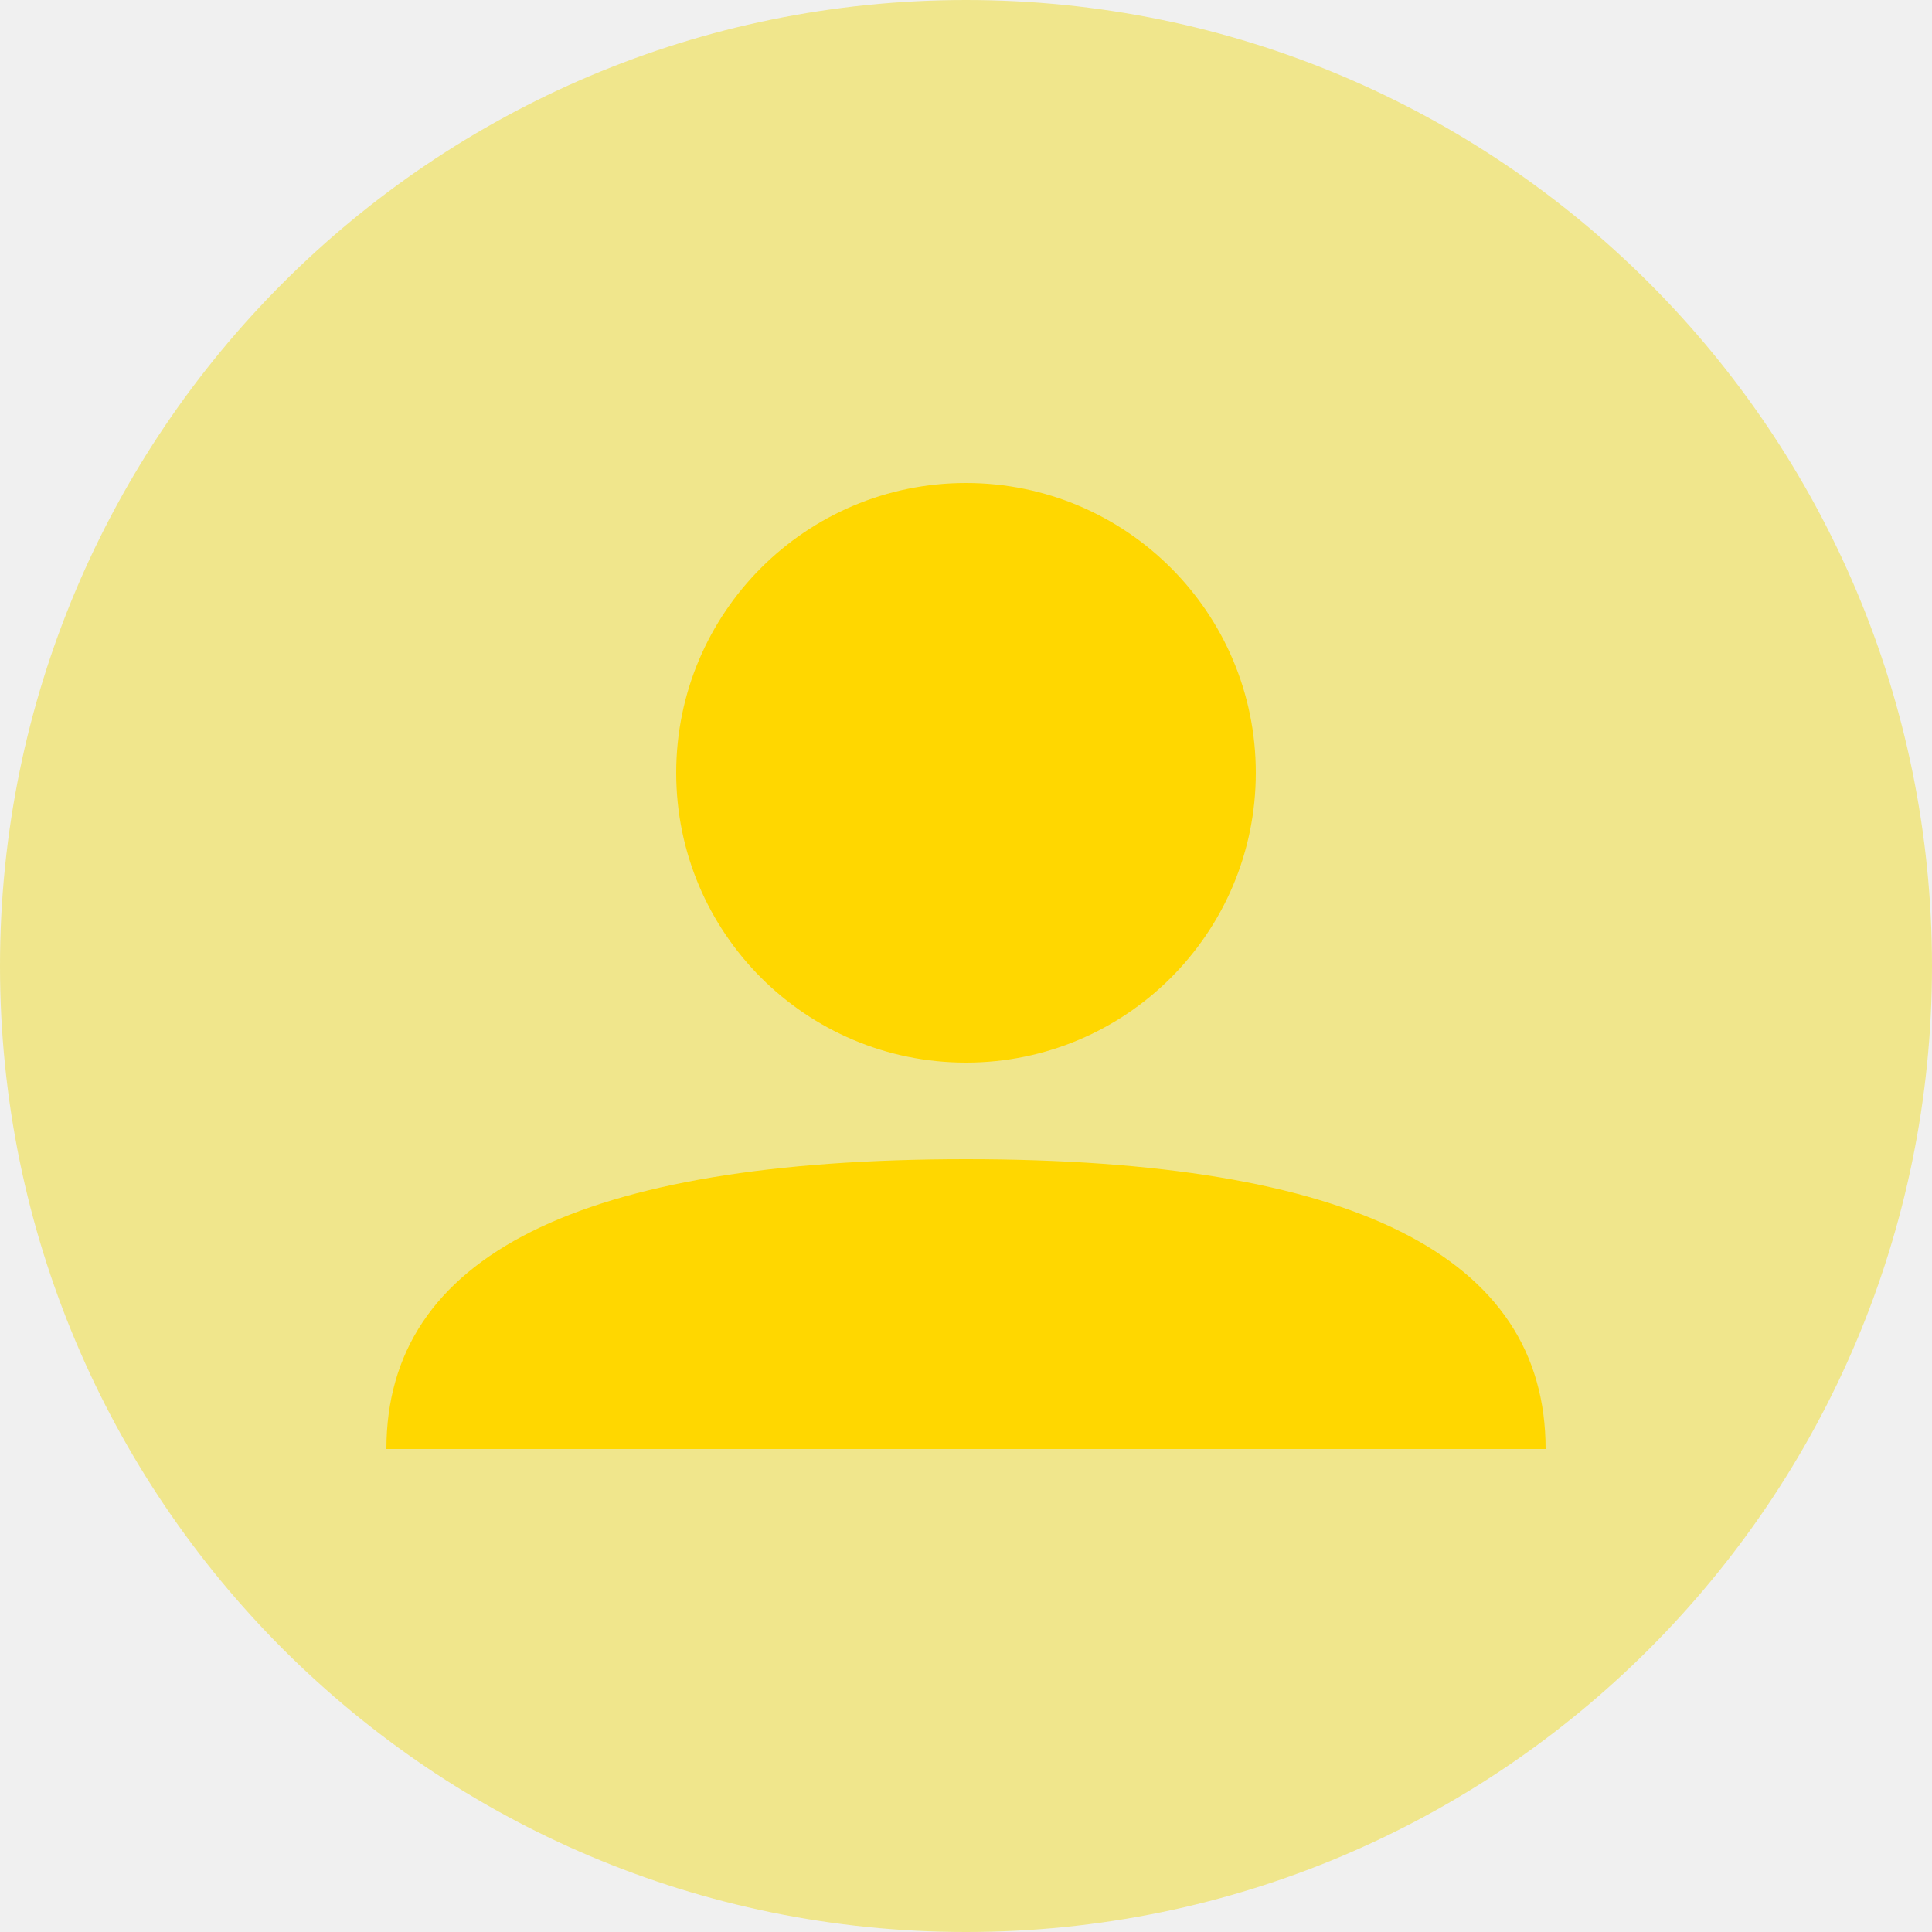
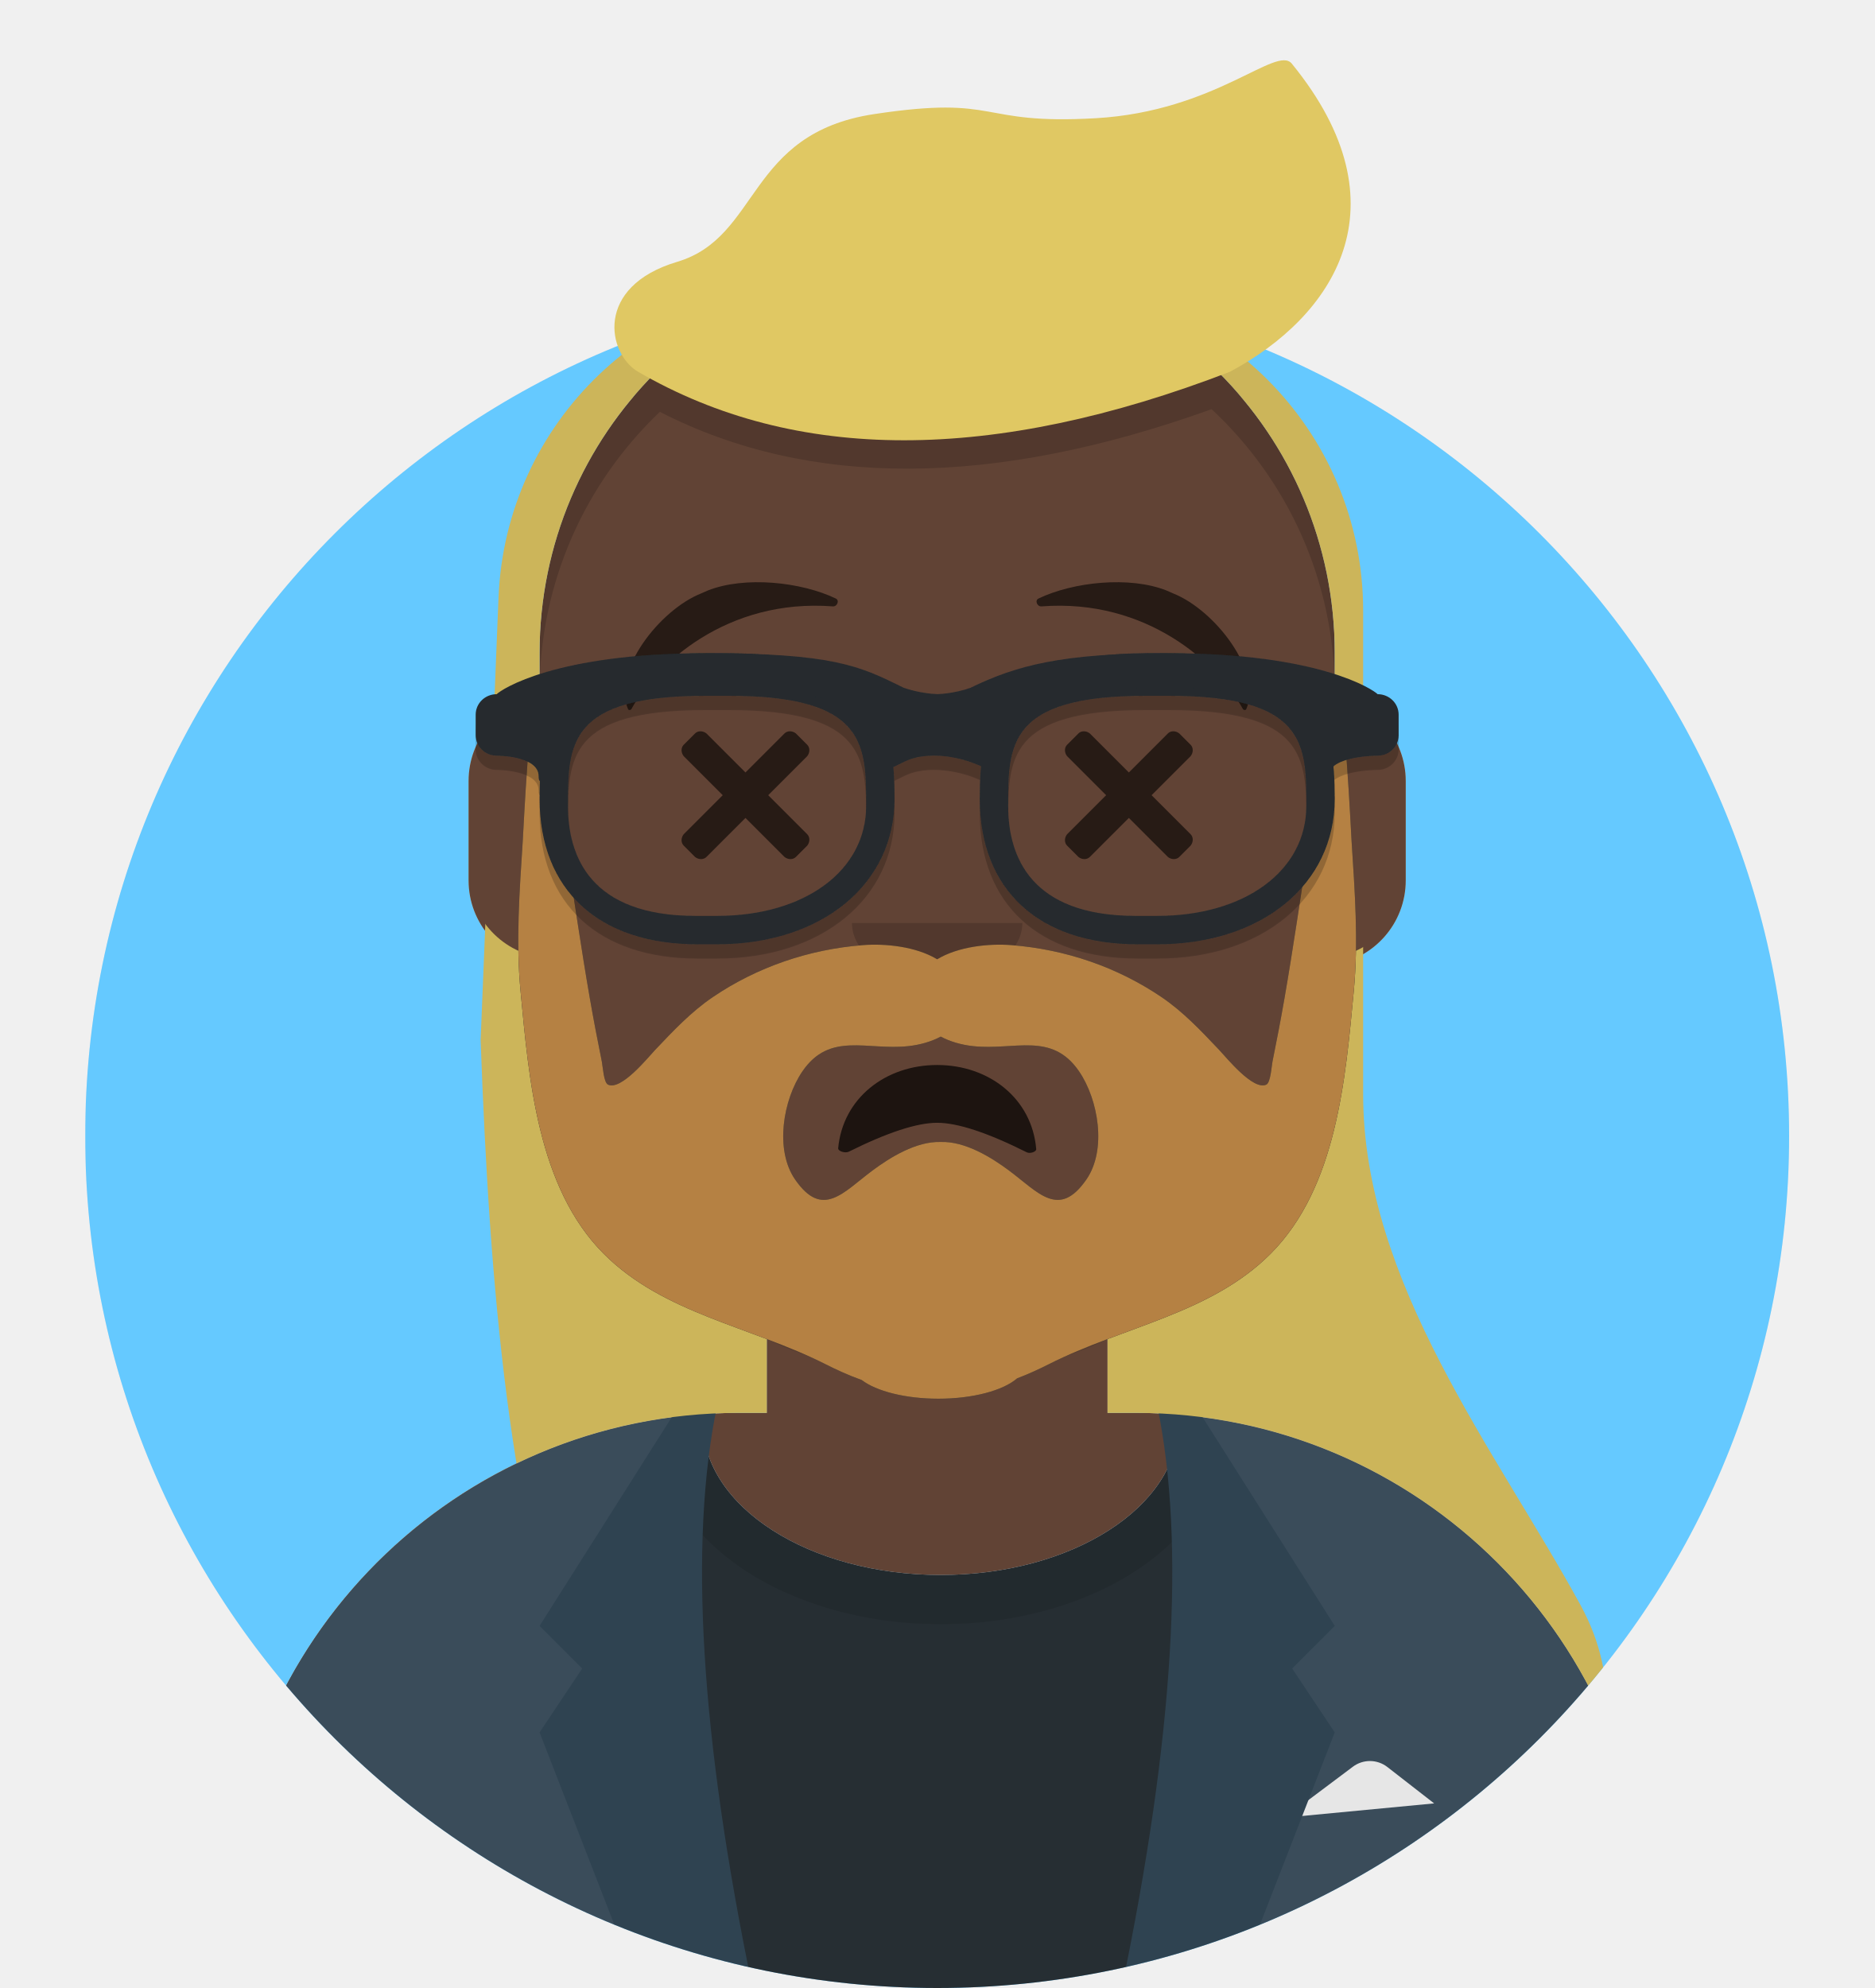
- <svg xmlns="http://www.w3.org/2000/svg" viewBox="0 0 100 100">
-   <circle cx="50" cy="50" r="50" fill="#F0E68C" />
-   <circle cx="50" cy="40" r="15" fill="#FFD700" />
-   <path d="M 20 75 Q 20 60 50 60 Q 80 60 80 75" fill="#FFD700" />
+ <svg xmlns="http://www.w3.org/2000/svg" xmlns:xlink="http://www.w3.org/1999/xlink" width="264px" height="280px" viewBox="0 0 264 280" version="1.1">
+   <defs>
+     <circle id="react-path-1" cx="120" cy="120" r="120" />
+     <path d="M12,160 C12,226.274 65.726,280 132,280 C198.274,280 252,226.274 252,160 L264,160 L264,-1.42108547e-14 L-3.19744231e-14,-1.42108547e-14 L-3.19744231e-14,160 L12,160 Z" id="react-path-2" />
+     <path d="M124,144.611 L124,163 L128,163 L128,163 C167.765,163 200,195.235 200,235 L200,244 L0,244 L0,235 C-4.86974701e-15,195.235 32.235,163 72,163 L72,163 L76,163 L76,144.611 C58.763,136.422 46.372,119.687 44.305,99.881 C38.48,99.058 34,94.052 34,88 L34,74 C34,68.054 38.325,63.118 44,62.166 L44,56 L44,56 C44,25.072 69.072,5.68137151e-15 100,0 L100,0 L100,0 C130.928,-5.68137151e-15 156,25.072 156,56 L156,62.166 C161.675,63.118 166,68.054 166,74 L166,88 C166,94.052 161.52,99.058 155.695,99.881 C153.628,119.687 141.237,136.422 124,144.611 Z" id="react-path-3" />
+   </defs>
+   <g id="Avataaar" stroke="none" stroke-width="1" fill="none" fill-rule="evenodd">
+     <g transform="translate(-825, -1100)" id="Avataaar/Circle">
+       <g transform="translate(825, 1100)">
+         <g id="Circle" stroke-width="1" fill-rule="evenodd" transform="translate(12, 40)">
+           <mask id="react-mask-4" fill="white">
+             <use xlink:href="#react-path-1" />
+           </mask>
+           <use id="Circle-Background" fill="#E6E6E6" xlink:href="#react-path-1" />
+           <g id="Color/Palette/Blue-01" mask="url(#react-mask-4)" fill="#65C9FF">
+             <rect id="🖍Color" x="0" y="0" width="240" height="240" />
+           </g>
+         </g>
+         <mask id="react-mask-5" fill="white">
+           <use xlink:href="#react-path-2" />
+         </mask>
+         <g id="Mask" />
+         <g id="Avataaar" stroke-width="1" fill-rule="evenodd" mask="url(#react-mask-5)">
+           <g id="Body" transform="translate(32, 36)">
+             <mask id="react-mask-6" fill="white">
+               <use xlink:href="#react-path-3" />
+             </mask>
+             <use fill="#D0C6AC" xlink:href="#react-path-3" />
+             <g id="Skin/👶🏽-03-Brown" mask="url(#react-mask-6)" fill="#614335">
+               <g transform="translate(0, 0)" id="Color">
+                 <rect x="0" y="0" width="264" height="280" />
+               </g>
+             </g>
+             <path d="M156,79 L156,102 C156,132.928 130.928,158 100,158 C69.072,158 44,132.928 44,102 L44,79 L44,94 C44,124.928 69.072,150 100,150 C130.928,150 156,124.928 156,94 L156,79 Z" id="Neck-Shadow" fill-opacity="0.1" fill="#000000" mask="url(#react-mask-6)" />
+           </g>
+           <g id="Clothing/Blazer-+-Shirt" transform="translate(0, 170)">
+             <defs>
+               <path d="M133.96,0.295 C170.936,3.325 200,34.294 200,72.052 L200,81 L0,81 L0,72.052 C1.22536245e-14,33.953 29.592,2.765 67.045,0.22 C67.015,0.593 67,0.969 67,1.348 C67,13.211 81.998,22.828 100.5,22.828 C119.002,22.828 134,13.211 134,1.348 C134,0.995 133.987,0.644 133.96,0.295 Z" id="react-path-93" />
+             </defs>
+             <g id="Shirt" transform="translate(32, 29)">
+               <mask id="react-mask-94" fill="white">
+                 <use xlink:href="#react-path-93" />
+               </mask>
+               <use id="Clothes" fill="#E6E6E6" xlink:href="#react-path-93" />
+               <g id="Color/Palette/Black" mask="url(#react-mask-94)" fill="#262E33">
+                 <g transform="translate(-32, -29)" id="🖍Color">
+                   <rect x="0" y="0" width="264" height="110" />
+                 </g>
+               </g>
+               <g id="Shadowy" opacity="0.6" mask="url(#react-mask-94)" fill-opacity="0.16" fill="#000000">
+                 <g transform="translate(60, -25)" id="Hola-👋🏼">
+                   <ellipse cx="40.5" cy="27.848" rx="39.635" ry="26.914" />
+                 </g>
+               </g>
+             </g>
+             <g id="Blazer" transform="translate(32, 28)">
+               <path d="M68.785,1.122 C30.512,2.804 -1.89486556e-14,34.365 -1.42108547e-14,73.052 L0,73.052 L0,82 L69.362,82 C65.961,69.92 64,55.709 64,40.5 C64,26.173 65.74,12.731 68.785,1.122 Z M131.638,82 L200,82 L200,73.052 C200,34.707 170.025,3.363 132.229,1.174 C135.265,12.771 137,26.194 137,40.5 C137,55.709 135.039,69.92 131.638,82 Z" id="Saco" fill="#3A4C5A" />
+               <path d="M149,58 L158.556,50.833 L158.556,50.833 C159.999,49.751 161.988,49.768 163.412,50.876 L170,56 L149,58 Z" id="Pocket-hanky" fill="#E6E6E6" />
+               <path d="M69,1.13686838e-13 C65,19.333 66.667,46.667 74,82 L58,82 L44,46 L50,37 L44,31 L63,1 C65.028,0.369 67.028,0.036 69,1.13686838e-13 Z" id="Wing" fill="#2F4351" />
+               <path d="M151,1.13686838e-13 C147,19.333 148.667,46.667 156,82 L140,82 L126,46 L132,37 L126,31 L145,1 C147.028,0.369 149.028,0.036 151,1.13686838e-13 Z" id="Wing" fill="#2F4351" transform="translate(141, 41) scale(-1, 1) translate(-141, -41) " />
+             </g>
+           </g>
+           <g id="Face" transform="translate(76, 82)" fill="#000000">
+             <g id="Mouth/Sad" transform="translate(2, 52)" fill-opacity="0.7" fill="#000000">
+               <path d="M40.058,16.654 C40.708,23.683 46.702,28.377 54,28.377 C61.342,28.377 67.363,23.627 67.953,16.529 C67.984,16.151 67.077,15.853 66.629,16.077 C61.09,18.85 56.881,20.237 54,20.237 C51.156,20.237 47.007,18.88 41.554,16.168 C41.047,15.916 40.02,16.236 40.058,16.654 Z" id="Mouth" transform="translate(54.00536, 22.18841) scale(1, -1) translate(-54.00536, -22.18841) " />
+             </g>
+             <g id="Nose/Default" transform="translate(28, 40)" fill-opacity="0.16">
+               <path d="M16,8 C16,12.418 21.373,16 28,16 L28,16 C34.627,16 40,12.418 40,8" id="Nose" />
+             </g>
+             <g id="Eyes/X-Dizzy-😵" transform="translate(0, 8)" fill-opacity="0.6" fill-rule="nonzero">
+               <path d="M29,25.2 L34.5,30.7 C35,31.1 35.7,31.1 36.1,30.7 L37.7,29.1 C38.1,28.6 38.1,27.9 37.7,27.5 L32.2,22 L37.7,16.5 C38.1,16 38.1,15.3 37.7,14.9 L36.1,13.3 C35.6,12.9 34.9,12.9 34.5,13.3 L29,18.8 L23.5,13.3 C23,12.9 22.3,12.9 21.9,13.3 L20.3,14.9 C19.9,15.3 19.9,16 20.3,16.5 L25.8,22 L20.3,27.5 C19.9,28 19.9,28.7 20.3,29.1 L21.9,30.7 C22.4,31.1 23.1,31.1 23.5,30.7 L29,25.2 Z" id="Eye" />
+               <path d="M83,25.2 L88.5,30.7 C89,31.1 89.7,31.1 90.1,30.7 L91.7,29.1 C92.1,28.6 92.1,27.9 91.7,27.5 L86.2,22 L91.7,16.5 C92.1,16 92.1,15.3 91.7,14.9 L90.1,13.3 C89.6,12.9 88.9,12.9 88.5,13.3 L83,18.8 L77.5,13.3 C77,12.9 76.3,12.9 75.9,13.3 L74.3,14.9 C73.9,15.3 73.9,16 74.3,16.5 L79.8,22 L74.3,27.5 C73.9,28 73.9,28.7 74.3,29.1 L75.9,30.7 C76.4,31.1 77.1,31.1 77.5,30.7 L83,25.2 Z" id="Eye" />
+             </g>
+             <g id="Eyebrow/Natural/Raised-Excited-Natural" fill-opacity="0.6">
+               <path d="M22.766,1.578 L23.677,1.176 C28.919,-0.905 36.865,-0.033 41.723,2.299 C42.29,2.571 41.902,3.452 41.321,3.407 C26.402,2.256 16.358,11.553 12.946,17.847 C12.845,18.034 12.539,18.055 12.464,17.881 C10.156,12.562 16.913,3.896 22.766,1.578 Z" id="Eye-Browse-Reddit" />
+               <path d="M80.766,1.578 L81.677,1.176 C86.919,-0.905 94.865,-0.033 99.723,2.299 C100.29,2.571 99.902,3.452 99.321,3.407 C84.402,2.256 74.358,11.553 70.946,17.847 C70.845,18.034 70.539,18.055 70.464,17.881 C68.156,12.562 74.913,3.896 80.766,1.578 Z" id="Eye-Browse-Reddit" transform="translate(85, 9) scale(-1, 1) translate(-85, -9) " />
+             </g>
+           </g>
+           <g id="Top" stroke-width="1" fill-rule="evenodd">
+             <defs>
+               <rect id="react-path-99" x="0" y="0" width="264" height="280" />
+               <path d="M156,180.611 C173.531,172.283 186.048,155.115 187.791,134.867 C193.569,134.002 198,129.019 198,123 L198,110 C198,104.054 193.675,99.118 188,98.166 L188,92 C188,61.072 162.928,36 132,36 C101.072,36 76,61.072 76,92 L76,92 L76,98.166 C70.325,99.118 66,104.054 66,110 L66,123 C66,129.019 70.431,134.002 76.209,134.867 C77.952,155.115 90.469,172.283 108,180.611 L108,199 L104,199 L104,199 C64.235,199 32,231.235 32,271 L32,280 L232,280 L232,271 C232,231.235 199.765,199 160,199 L156,199 L156,180.611 Z M0,5.68434189e-14 L264,5.68434189e-14 L264,280 L0,280 L0,5.68434189e-14 Z" id="react-path-100" />
+               <rect id="react-path-101" x="0" y="0" width="112" height="150" rx="56" />
+               <path d="M65.18,77.737 C67.363,76.105 80.407,75.479 82.758,74.089 C83.492,73.655 84.061,73.216 84.5,72.78 C84.939,73.216 85.509,73.655 86.242,74.089 C88.593,75.479 101.637,76.105 103.82,77.737 C106.03,79.391 107.644,83.185 107.467,86.151 C107.255,89.71 103.361,98.203 93.672,99.181 C91.558,96.828 88.237,95.31 84.5,95.31 C80.763,95.31 77.442,96.828 75.328,99.181 C65.639,98.203 61.745,89.71 61.533,86.151 C61.357,83.185 62.97,79.391 65.18,77.737 M103.142,94.906 C103.143,94.906 103.145,94.905 103.146,94.905 C103.144,94.905 103.143,94.906 103.142,94.906 M65.845,94.901 C65.849,94.903 65.857,94.906 65.862,94.908 C65.857,94.906 65.851,94.903 65.845,94.901 M144.863,55.985 C144.474,50.03 143.278,44.152 142.234,38.286 C141.953,36.707 140.424,26 139.735,26 C139.502,35.109 138.702,44.08 137.67,53.139 C137.361,55.848 137.038,58.556 136.825,61.274 C136.654,63.47 136.96,66.122 136.428,68.246 C135.749,70.952 132.348,73.478 129.703,74.411 C123.103,76.737 117.598,67.108 111.961,64.291 C104.643,60.635 92.064,59.764 84.582,64.53 C76.936,59.764 64.357,60.635 57.039,64.291 C51.402,67.108 45.897,76.737 39.297,74.411 C36.652,73.478 33.25,70.952 32.572,68.246 C32.04,66.122 32.346,63.47 32.175,61.274 C31.962,58.556 31.639,55.848 31.33,53.139 C30.298,44.08 29.497,35.109 29.265,26 C28.576,26 27.047,36.707 26.766,38.286 C25.722,44.152 24.526,50.03 24.138,55.985 C23.739,62.105 24.215,68.167 25.47,74.163 C26.069,77.028 26.769,79.876 27.519,82.704 C28.353,85.847 27.199,91.966 27.572,95.192 C28.279,101.296 31.154,113.2 34.383,118.451 C35.944,120.989 37.773,122.574 39.816,124.619 C41.783,126.588 42.604,129.64 44.726,131.737 C48.682,135.645 54.446,137.971 60.366,138.543 C65.677,143.05 74.506,146 84.5,146 C94.495,146 103.323,143.05 108.635,138.543 C114.554,137.971 120.318,135.645 124.274,131.737 C126.396,129.64 127.217,126.588 129.184,124.619 C131.226,122.574 133.056,120.989 134.617,118.451 C137.846,113.2 140.721,101.296 141.428,95.192 C141.801,91.966 140.647,85.847 141.481,82.704 C142.232,79.876 142.931,77.028 143.531,74.163 C144.785,68.167 145.261,62.105 144.863,55.985 Z" id="react-path-98" />
+             </defs>
+             <mask id="react-mask-96" fill="white">
+               <use xlink:href="#react-path-99" />
+             </mask>
+             <g id="Mask" />
+             <g id="Top/Long-Hair/Shaved-Sides" mask="url(#react-mask-96)">
+               <g transform="translate(-1, 0)">
+                 <g id="Behind" stroke-width="1" fill="none" fill-rule="evenodd" transform="translate(1, 0)">
+                   <mask id="react-mask-97" fill="white">
+                     <use xlink:href="#react-path-100" />
+                   </mask>
+                   <g id="Mask-Hair" />
+                   <path d="M116.179,40 L146,40 C171.405,40 192,60.595 192,86 L192,154.109 C192,180.65 210.759,204.349 222.61,226.052 C234.461,247.754 215.255,268.243 195.771,276.769 C190.902,278.9 185.646,280 180.331,280 L135.263,280 C78.911,280 70.217,216.31 67.697,146.504 L70.217,84.143 C71.213,59.481 91.496,40 116.179,40 Z" id="Hair" fill="#CCB55A" mask="url(#react-mask-97)" />
+                 </g>
+                 <g id="Top" stroke-width="1" fill="none" fill-rule="evenodd" transform="translate(77, 36)">
+                   <mask id="react-mask-95" fill="white">
+                     <use xlink:href="#react-path-101" />
+                   </mask>
+                   <g id="Mask" />
+                   <path d="M98.801,19.94 C107.027,29.484 112,41.911 112,55.5 L112,65.5 L112,61.5 C112,45.761 105.328,31.579 94.658,21.631 C63.92,32.677 38.014,32.803 16.941,22.008 C6.505,31.937 -1.90326939e-15,45.959 0,61.5 L0,61.5 L0,65.5 L0,55.5 C-1.66642407e-15,41.893 4.987,29.45 13.233,19.9 C9.399,16.861 8.259,8.187 19.467,4.877 C31.312,1.378 29.306,-13.202 47.458,-15.926 C65.609,-18.65 63.971,-11.375 81.029,-12.35 C98.086,-13.324 103.636,-29.113 106.85,-25.074 C119.589,-9.063 116.421,9.34 98.801,19.94 Z" id="Shadow" fill-opacity="0.16" fill="#000000" mask="url(#react-mask-95)" />
+                 </g>
+                 <path d="M90.878,52.361 C113.028,65.227 140.817,65.227 174.244,52.361 C188.775,44.589 199.331,29.042 182.951,8.963 C180.782,6.305 172.244,15.676 155.351,16.65 C138.458,17.625 142.08,13.35 124.103,16.074 C106.126,18.798 108.112,33.378 96.381,36.877 C84.651,40.375 86.578,49.864 90.878,52.361 Z" id="Copetón" fill="#E0C863" fill-rule="evenodd" />
+                 <g id="Facial-Hair/Beard-Medium" transform="translate(49, 72)">
+                   <defs>
+                     <path d="M105.018,94.13 C101.15,99.721 98.258,95.947 94.137,92.876 C91.657,91.027 87.961,88.728 84.504,88.841 C81.048,88.728 77.352,91.027 74.871,92.876 C70.751,95.947 67.858,99.721 63.991,94.13 C61.088,89.932 62.303,82.874 65.015,78.903 C68.874,73.251 74.109,75.985 79.962,75.34 C81.554,75.165 83.153,74.723 84.504,74 C85.856,74.723 87.455,75.165 89.046,75.34 C94.9,75.985 100.135,73.251 103.994,78.903 C106.706,82.874 107.92,89.932 105.018,94.13 M140.391,26 C136.967,40.075 135.393,54.434 132.91,68.671 C132.393,71.639 131.826,74.596 131.225,77.55 C131.098,78.17 130.974,80.473 130.363,80.764 C128.512,81.648 124.739,76.947 123.73,75.885 C121.197,73.219 118.685,70.529 115.599,68.437 C109.365,64.21 102.065,61.711 94.47,61.118 C91.292,60.869 86.995,61.303 84,63.11 C81.005,61.303 76.708,60.869 73.53,61.118 C65.934,61.711 58.635,64.21 52.4,68.437 C49.315,70.529 46.803,73.219 44.269,75.885 C43.261,76.947 39.488,81.648 37.637,80.764 C37.026,80.473 36.902,78.17 36.775,77.55 C36.174,74.596 35.607,71.639 35.09,68.671 C32.607,54.434 31.034,40.075 27.609,26 C26.613,26 25.739,44.748 25.627,46.495 C25.175,53.589 24.646,60.525 25.322,67.626 C26.486,79.875 27.699,95.234 37.033,104.588 C45.466,113.039 57.71,114.806 68.271,120.141 C69.631,120.828 71.435,121.676 73.38,122.371 C75.429,123.934 79.493,125 84.174,125 C89.085,125 93.316,123.827 95.254,122.138 C96.955,121.493 98.518,120.753 99.729,120.141 C110.289,114.805 122.534,113.039 130.967,104.588 C140.301,95.234 141.514,79.875 142.679,67.626 C143.353,60.525 142.825,53.589 142.373,46.495 C142.261,44.748 141.387,26 140.391,26 Z" id="react-path-103" />
+                   </defs>
+                   <mask id="react-mask-102" fill="white">
+                     <use xlink:href="#react-path-103" />
+                   </mask>
+                   <use id="Beardness" fill="#252E32" fill-rule="evenodd" xlink:href="#react-path-103" />
+                   <g id="Color/Hair/Brown" mask="url(#react-mask-102)" fill="#B58143">
+                     <g transform="translate(-32, 0)" id="Color">
+                       <rect x="0" y="0" width="264" height="244" />
+                     </g>
+                   </g>
+                 </g>
+                 <g id="Top/_Resources/Prescription-02" fill="none" transform="translate(62, 85)" stroke-width="1">
+                   <defs>
+                     <filter x="-0.8%" y="-2.4%" width="101.5%" height="109.8%" filterUnits="objectBoundingBox" id="react-filter-104">
+                       <feOffset dx="0" dy="2" in="SourceAlpha" result="shadowOffsetOuter1" />
+                       <feColorMatrix values="0 0 0 0 0   0 0 0 0 0   0 0 0 0 0  0 0 0 0.2 0" type="matrix" in="shadowOffsetOuter1" result="shadowMatrixOuter1" />
+                       <feMerge>
+                         <feMergeNode in="shadowMatrixOuter1" />
+                         <feMergeNode in="SourceGraphic" />
+                       </feMerge>
+                     </filter>
+                   </defs>
+                   <g id="Wayfarers" filter="url(#react-filter-104)" transform="translate(6, 7)" fill="#252C2F">
+                     <path d="M34,41 L31.242,41 C17.315,41 9,33.336 9,20.5 C9,10.127 10.817,0 32.53,0 L35.47,0 C57.183,0 59,10.127 59,20.5 C59,32.569 48.721,41 34,41 Z M32.385,6 C13,6 13,12.841 13,21.502 C13,28.572 16.116,37 30.971,37 L34,37 C46.365,37 55,30.627 55,21.502 C55,12.841 55,6 35.615,6 L32.385,6 Z" id="Left" fill-rule="nonzero" />
+                     <path d="M96,41 L93.242,41 C79.315,41 71,33.336 71,20.5 C71,10.127 72.817,0 94.53,0 L97.47,0 C119.183,0 121,10.127 121,20.5 C121,32.569 110.721,41 96,41 Z M94.385,6 C75,6 75,12.841 75,21.502 C75,28.572 78.119,37 92.971,37 L96,37 C108.365,37 117,30.627 117,21.502 C117,12.841 117,6 97.615,6 L94.385,6 Z" id="Right" fill-rule="nonzero" />
+                     <path d="M2.955,5.772 C3.646,5.096 11.21,0 32.5,0 C50.351,0 54.13,1.853 59.85,4.652 L60.269,4.859 C60.667,4.999 62.7,5.69 65.079,5.766 C67.246,5.673 69.1,5.085 69.642,4.897 C76.17,1.722 82.561,0 97.5,0 C118.79,0 126.354,5.096 127.045,5.772 C128.679,5.772 130,7.062 130,8.657 L130,11.543 C130,13.139 128.679,14.429 127.045,14.429 C127.045,14.429 120.144,14.429 120.144,17.315 C120.144,20.2 118.182,13.139 118.182,11.543 L118.182,8.732 C114.579,7.353 108.128,4.786 97.5,4.786 C85.658,4.786 79.761,6.886 74.702,8.971 L74.759,9.108 L74.756,11.094 L72.539,16.444 L69.8,15.361 C69.556,15.264 69.028,15.09 68.296,14.91 C66.256,14.407 64.159,14.254 62.304,14.634 C61.624,14.774 60.992,14.984 60.413,15.267 L57.77,16.558 L55.127,11.396 L55.244,9.102 L55.325,8.907 C50.962,6.874 46.939,4.786 32.5,4.786 C21.872,4.786 15.422,7.352 11.818,8.731 L11.818,11.543 C11.818,13.139 8.864,20.2 8.864,17.315 C8.864,14.429 2.955,14.429 2.955,14.429 C1.324,14.429 0,13.139 0,11.543 L0,8.657 C0,7.062 1.324,5.772 2.955,5.772 Z" id="Stuff" fill-rule="nonzero" />
+                   </g>
+                 </g>
+               </g>
+             </g>
+           </g>
+         </g>
+       </g>
+     </g>
+   </g>
</svg>
